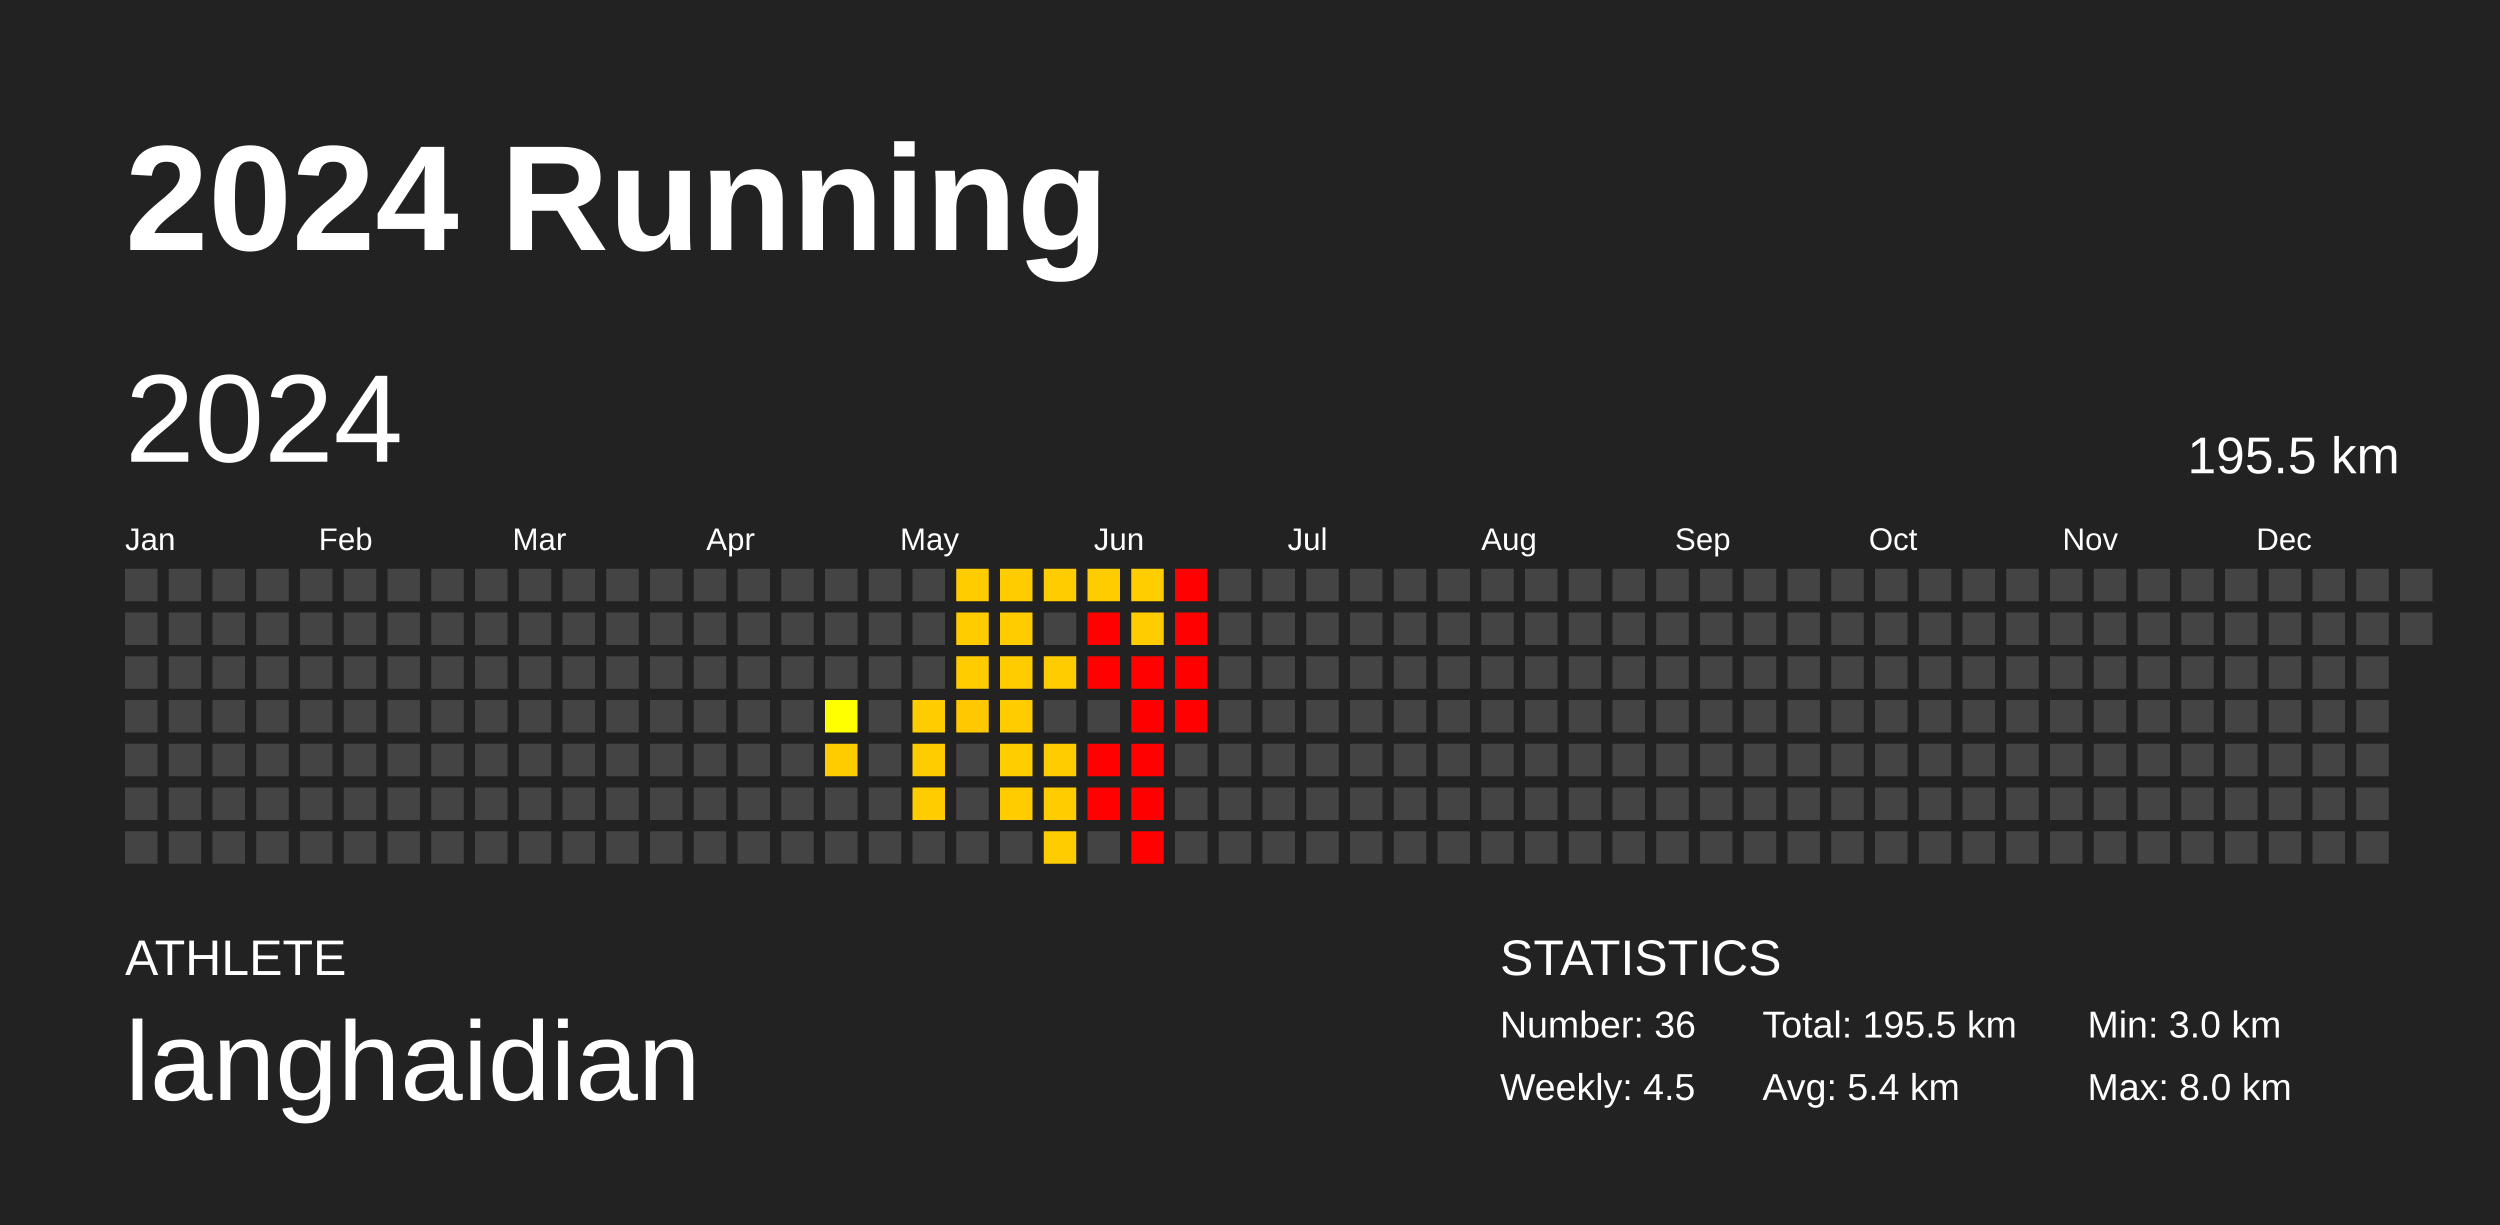
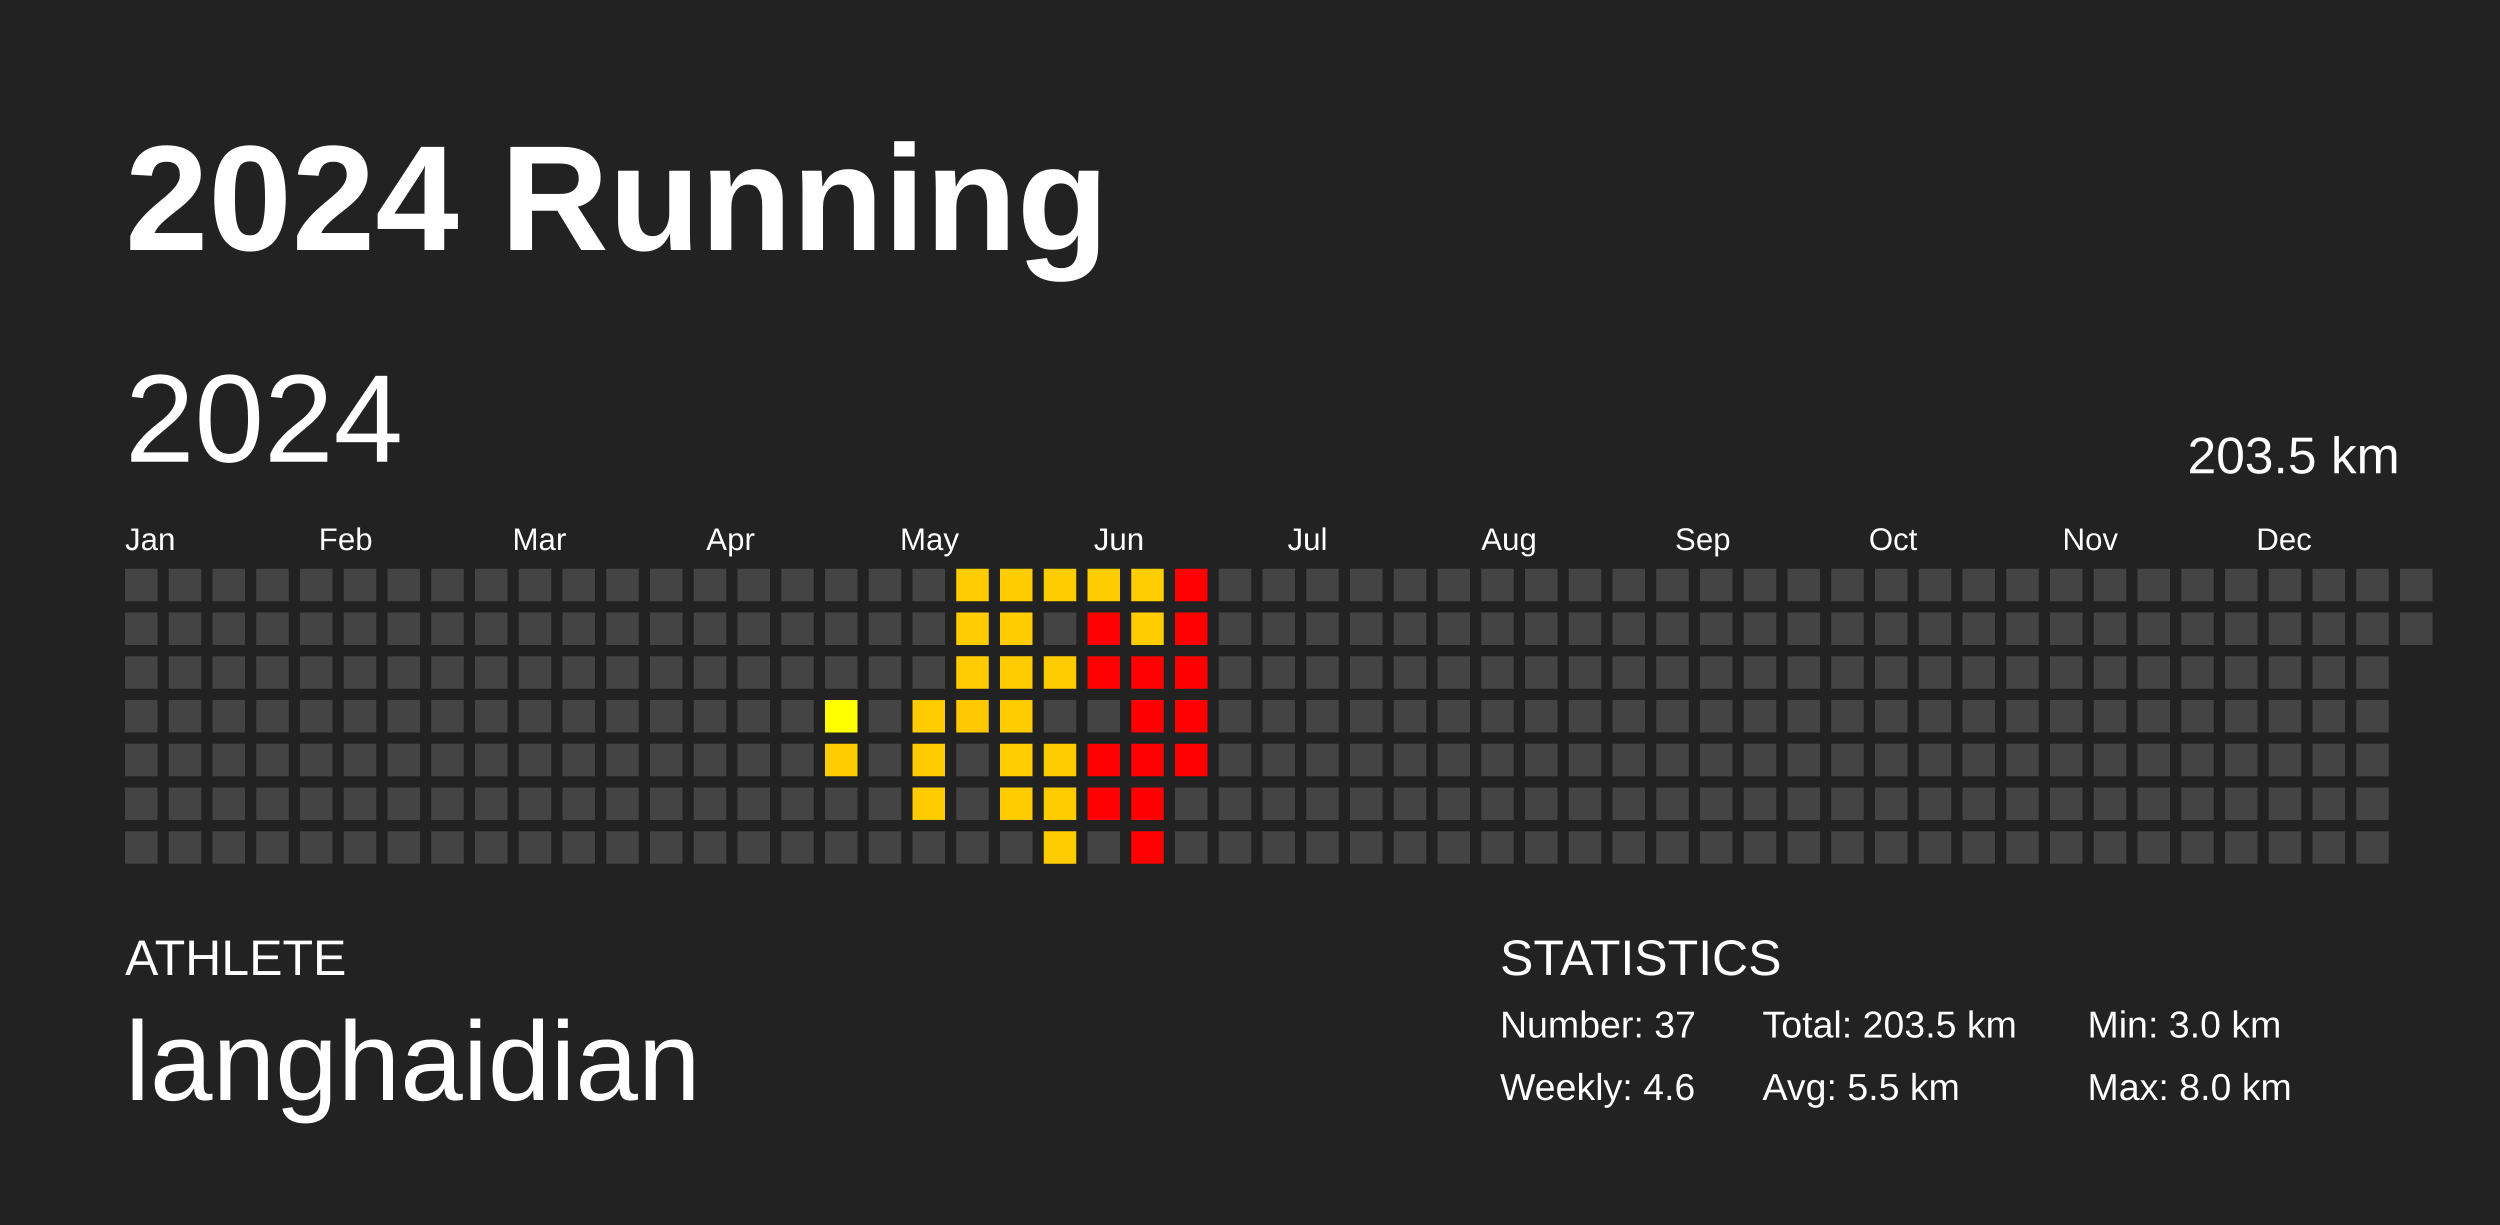
<svg xmlns="http://www.w3.org/2000/svg" baseProfile="full" height="98mm" version="1.1" viewBox="0,0,200,98" width="200mm">
  <defs />
  <rect fill="#222222" height="98" width="200" x="0" y="0" />
  <text fill="#FFFFFF" style="font-size:12px; font-family:Arial; font-weight:bold;" x="10" y="20">2024 Running</text>
  <text fill="#FFFFFF" style="font-size:4px; font-family:Arial" x="10" y="78">ATHLETE</text>
  <text fill="#FFFFFF" style="font-size:9px; font-family:Arial" x="10" y="88">langhaidian</text>
  <text fill="#FFFFFF" style="font-size:4px; font-family:Arial" x="120" y="78">STATISTICS</text>
-   <text fill="#FFFFFF" style="font-size:3px; font-family:Arial" x="120" y="83">Number: 36</text>
-   <text fill="#FFFFFF" style="font-size:3px; font-family:Arial" x="120" y="88">Weekly: 4.5</text>
-   <text fill="#FFFFFF" style="font-size:3px; font-family:Arial" x="141" y="83">Total: 195.5 km</text>
-   <text fill="#FFFFFF" style="font-size:3px; font-family:Arial" x="141" y="88">Avg: 5.4 km</text>
+   <text fill="#FFFFFF" style="font-size:3px; font-family:Arial" x="120" y="83">Number: 37</text>
+   <text fill="#FFFFFF" style="font-size:3px; font-family:Arial" x="120" y="88">Weekly: 4.6</text>
+   <text fill="#FFFFFF" style="font-size:3px; font-family:Arial" x="141" y="83">Total: 203.5 km</text>
+   <text fill="#FFFFFF" style="font-size:3px; font-family:Arial" x="141" y="88">Avg: 5.5 km</text>
  <text fill="#FFFFFF" style="font-size:3px; font-family:Arial" x="167" y="83">Min: 3.0 km</text>
  <text fill="#FFFFFF" style="font-size:3px; font-family:Arial" x="167" y="88">Max: 8.0 km</text>
  <text dominant-baseline="hanging" fill="#FFFFFF" style="font-size:10.0px; font-family:Arial;" x="10" y="30">2024</text>
-   <text dominant-baseline="hanging" fill="#FFFFFF" style="font-size:4.125px; font-family:Arial;" x="175" y="35">195.5 km</text>
+   <text dominant-baseline="hanging" fill="#FFFFFF" style="font-size:4.125px; font-family:Arial;" x="175" y="35">203.5 km</text>
  <text fill="#FFFFFF" style="font-size:2.5px; font-family:Arial" x="10.0" y="44">Jan</text>
  <text fill="#FFFFFF" style="font-size:2.5px; font-family:Arial" x="25.5" y="44">Feb</text>
  <text fill="#FFFFFF" style="font-size:2.5px; font-family:Arial" x="41.0" y="44">Mar</text>
  <text fill="#FFFFFF" style="font-size:2.5px; font-family:Arial" x="56.5" y="44">Apr</text>
  <text fill="#FFFFFF" style="font-size:2.5px; font-family:Arial" x="72.0" y="44">May</text>
  <text fill="#FFFFFF" style="font-size:2.5px; font-family:Arial" x="87.5" y="44">Jun</text>
  <text fill="#FFFFFF" style="font-size:2.5px; font-family:Arial" x="103.0" y="44">Jul</text>
  <text fill="#FFFFFF" style="font-size:2.5px; font-family:Arial" x="118.5" y="44">Aug</text>
  <text fill="#FFFFFF" style="font-size:2.5px; font-family:Arial" x="134.0" y="44">Sep</text>
  <text fill="#FFFFFF" style="font-size:2.5px; font-family:Arial" x="149.5" y="44">Oct</text>
  <text fill="#FFFFFF" style="font-size:2.5px; font-family:Arial" x="165.0" y="44">Nov</text>
  <text fill="#FFFFFF" style="font-size:2.5px; font-family:Arial" x="180.5" y="44">Dec</text>
  <rect fill="#444444" height="2.6" width="2.6" x="10.0" y="45.5" />
  <rect fill="#444444" height="2.6" width="2.6" x="10.0" y="49.0" />
  <rect fill="#444444" height="2.6" width="2.6" x="10.0" y="52.5" />
  <rect fill="#444444" height="2.6" width="2.6" x="10.0" y="56.0" />
  <rect fill="#444444" height="2.6" width="2.6" x="10.0" y="59.5" />
  <rect fill="#444444" height="2.6" width="2.6" x="10.0" y="63.0" />
  <rect fill="#444444" height="2.6" width="2.6" x="10.0" y="66.5" />
  <rect fill="#444444" height="2.6" width="2.6" x="13.5" y="45.5" />
  <rect fill="#444444" height="2.6" width="2.6" x="13.5" y="49.0" />
  <rect fill="#444444" height="2.6" width="2.6" x="13.5" y="52.5" />
  <rect fill="#444444" height="2.6" width="2.6" x="13.5" y="56.0" />
  <rect fill="#444444" height="2.6" width="2.6" x="13.5" y="59.5" />
  <rect fill="#444444" height="2.6" width="2.6" x="13.5" y="63.0" />
  <rect fill="#444444" height="2.6" width="2.6" x="13.5" y="66.5" />
  <rect fill="#444444" height="2.6" width="2.6" x="17.0" y="45.5" />
  <rect fill="#444444" height="2.6" width="2.6" x="17.0" y="49.0" />
  <rect fill="#444444" height="2.6" width="2.6" x="17.0" y="52.5" />
  <rect fill="#444444" height="2.6" width="2.6" x="17.0" y="56.0" />
  <rect fill="#444444" height="2.6" width="2.6" x="17.0" y="59.5" />
  <rect fill="#444444" height="2.6" width="2.6" x="17.0" y="63.0" />
  <rect fill="#444444" height="2.6" width="2.6" x="17.0" y="66.5" />
  <rect fill="#444444" height="2.6" width="2.6" x="20.5" y="45.5" />
  <rect fill="#444444" height="2.6" width="2.6" x="20.5" y="49.0" />
  <rect fill="#444444" height="2.6" width="2.6" x="20.5" y="52.5" />
  <rect fill="#444444" height="2.6" width="2.6" x="20.5" y="56.0" />
  <rect fill="#444444" height="2.6" width="2.6" x="20.5" y="59.5" />
  <rect fill="#444444" height="2.6" width="2.6" x="20.5" y="63.0" />
  <rect fill="#444444" height="2.6" width="2.6" x="20.5" y="66.5" />
  <rect fill="#444444" height="2.6" width="2.6" x="24.0" y="45.5" />
  <rect fill="#444444" height="2.6" width="2.6" x="24.0" y="49.0" />
  <rect fill="#444444" height="2.6" width="2.6" x="24.0" y="52.5" />
  <rect fill="#444444" height="2.6" width="2.6" x="24.0" y="56.0" />
  <rect fill="#444444" height="2.6" width="2.6" x="24.0" y="59.5" />
  <rect fill="#444444" height="2.6" width="2.6" x="24.0" y="63.0" />
  <rect fill="#444444" height="2.6" width="2.6" x="24.0" y="66.5" />
  <rect fill="#444444" height="2.6" width="2.6" x="27.5" y="45.5" />
  <rect fill="#444444" height="2.6" width="2.6" x="27.5" y="49.0" />
  <rect fill="#444444" height="2.6" width="2.6" x="27.5" y="52.5" />
  <rect fill="#444444" height="2.6" width="2.6" x="27.5" y="56.0" />
  <rect fill="#444444" height="2.6" width="2.6" x="27.5" y="59.5" />
  <rect fill="#444444" height="2.6" width="2.6" x="27.5" y="63.0" />
  <rect fill="#444444" height="2.6" width="2.6" x="27.5" y="66.5" />
  <rect fill="#444444" height="2.6" width="2.6" x="31.0" y="45.5" />
  <rect fill="#444444" height="2.6" width="2.6" x="31.0" y="49.0" />
  <rect fill="#444444" height="2.6" width="2.6" x="31.0" y="52.5" />
  <rect fill="#444444" height="2.6" width="2.6" x="31.0" y="56.0" />
  <rect fill="#444444" height="2.6" width="2.6" x="31.0" y="59.5" />
  <rect fill="#444444" height="2.6" width="2.6" x="31.0" y="63.0" />
  <rect fill="#444444" height="2.6" width="2.6" x="31.0" y="66.5" />
  <rect fill="#444444" height="2.6" width="2.6" x="34.5" y="45.5" />
  <rect fill="#444444" height="2.6" width="2.6" x="34.5" y="49.0" />
  <rect fill="#444444" height="2.6" width="2.6" x="34.5" y="52.5" />
  <rect fill="#444444" height="2.6" width="2.6" x="34.5" y="56.0" />
  <rect fill="#444444" height="2.6" width="2.6" x="34.5" y="59.5" />
  <rect fill="#444444" height="2.6" width="2.6" x="34.5" y="63.0" />
  <rect fill="#444444" height="2.6" width="2.6" x="34.5" y="66.5" />
  <rect fill="#444444" height="2.6" width="2.6" x="38.0" y="45.5" />
  <rect fill="#444444" height="2.6" width="2.6" x="38.0" y="49.0" />
  <rect fill="#444444" height="2.6" width="2.6" x="38.0" y="52.5" />
  <rect fill="#444444" height="2.6" width="2.6" x="38.0" y="56.0" />
  <rect fill="#444444" height="2.6" width="2.6" x="38.0" y="59.5" />
  <rect fill="#444444" height="2.6" width="2.6" x="38.0" y="63.0" />
  <rect fill="#444444" height="2.6" width="2.6" x="38.0" y="66.5" />
  <rect fill="#444444" height="2.6" width="2.6" x="41.5" y="45.5" />
  <rect fill="#444444" height="2.6" width="2.6" x="41.5" y="49.0" />
  <rect fill="#444444" height="2.6" width="2.6" x="41.5" y="52.5" />
  <rect fill="#444444" height="2.6" width="2.6" x="41.5" y="56.0" />
  <rect fill="#444444" height="2.6" width="2.6" x="41.5" y="59.5" />
  <rect fill="#444444" height="2.6" width="2.6" x="41.5" y="63.0" />
  <rect fill="#444444" height="2.6" width="2.6" x="41.5" y="66.5" />
  <rect fill="#444444" height="2.6" width="2.6" x="45.0" y="45.5" />
  <rect fill="#444444" height="2.6" width="2.6" x="45.0" y="49.0" />
  <rect fill="#444444" height="2.6" width="2.6" x="45.0" y="52.5" />
  <rect fill="#444444" height="2.6" width="2.6" x="45.0" y="56.0" />
  <rect fill="#444444" height="2.6" width="2.6" x="45.0" y="59.5" />
  <rect fill="#444444" height="2.6" width="2.6" x="45.0" y="63.0" />
  <rect fill="#444444" height="2.6" width="2.6" x="45.0" y="66.5" />
  <rect fill="#444444" height="2.6" width="2.6" x="48.5" y="45.5" />
  <rect fill="#444444" height="2.6" width="2.6" x="48.5" y="49.0" />
  <rect fill="#444444" height="2.6" width="2.6" x="48.5" y="52.5" />
  <rect fill="#444444" height="2.6" width="2.6" x="48.5" y="56.0" />
  <rect fill="#444444" height="2.6" width="2.6" x="48.5" y="59.5" />
  <rect fill="#444444" height="2.6" width="2.6" x="48.5" y="63.0" />
  <rect fill="#444444" height="2.6" width="2.6" x="48.5" y="66.5" />
  <rect fill="#444444" height="2.6" width="2.6" x="52.0" y="45.5" />
  <rect fill="#444444" height="2.6" width="2.6" x="52.0" y="49.0" />
  <rect fill="#444444" height="2.6" width="2.6" x="52.0" y="52.5" />
  <rect fill="#444444" height="2.6" width="2.6" x="52.0" y="56.0" />
  <rect fill="#444444" height="2.6" width="2.6" x="52.0" y="59.5" />
  <rect fill="#444444" height="2.6" width="2.6" x="52.0" y="63.0" />
  <rect fill="#444444" height="2.6" width="2.6" x="52.0" y="66.5" />
  <rect fill="#444444" height="2.6" width="2.6" x="55.5" y="45.5" />
  <rect fill="#444444" height="2.6" width="2.6" x="55.5" y="49.0" />
  <rect fill="#444444" height="2.6" width="2.6" x="55.5" y="52.5" />
  <rect fill="#444444" height="2.6" width="2.6" x="55.5" y="56.0" />
  <rect fill="#444444" height="2.6" width="2.6" x="55.5" y="59.5" />
  <rect fill="#444444" height="2.6" width="2.6" x="55.5" y="63.0" />
  <rect fill="#444444" height="2.6" width="2.6" x="55.5" y="66.5" />
  <rect fill="#444444" height="2.6" width="2.6" x="59.0" y="45.5" />
  <rect fill="#444444" height="2.6" width="2.6" x="59.0" y="49.0" />
  <rect fill="#444444" height="2.6" width="2.6" x="59.0" y="52.5" />
  <rect fill="#444444" height="2.6" width="2.6" x="59.0" y="56.0" />
  <rect fill="#444444" height="2.6" width="2.6" x="59.0" y="59.5" />
  <rect fill="#444444" height="2.6" width="2.6" x="59.0" y="63.0" />
  <rect fill="#444444" height="2.6" width="2.6" x="59.0" y="66.5" />
  <rect fill="#444444" height="2.6" width="2.6" x="62.5" y="45.5" />
  <rect fill="#444444" height="2.6" width="2.6" x="62.5" y="49.0" />
  <rect fill="#444444" height="2.6" width="2.6" x="62.5" y="52.5" />
  <rect fill="#444444" height="2.6" width="2.6" x="62.5" y="56.0" />
  <rect fill="#444444" height="2.6" width="2.6" x="62.5" y="59.5" />
  <rect fill="#444444" height="2.6" width="2.6" x="62.5" y="63.0" />
  <rect fill="#444444" height="2.6" width="2.6" x="62.5" y="66.5" />
  <rect fill="#444444" height="2.6" width="2.6" x="66.0" y="45.5" />
  <rect fill="#444444" height="2.6" width="2.6" x="66.0" y="49.0" />
  <rect fill="#444444" height="2.6" width="2.6" x="66.0" y="52.5" />
  <rect fill="#ffff00" height="2.6" width="2.6" x="66.0" y="56.0" />
  <rect fill="#ffcc00" height="2.6" width="2.6" x="66.0" y="59.5" />
  <rect fill="#444444" height="2.6" width="2.6" x="66.0" y="63.0" />
  <rect fill="#444444" height="2.6" width="2.6" x="66.0" y="66.5" />
  <rect fill="#444444" height="2.6" width="2.6" x="69.5" y="45.5" />
  <rect fill="#444444" height="2.6" width="2.6" x="69.5" y="49.0" />
  <rect fill="#444444" height="2.6" width="2.6" x="69.5" y="52.5" />
  <rect fill="#444444" height="2.6" width="2.6" x="69.5" y="56.0" />
  <rect fill="#444444" height="2.6" width="2.6" x="69.5" y="59.5" />
  <rect fill="#444444" height="2.6" width="2.6" x="69.5" y="63.0" />
  <rect fill="#444444" height="2.6" width="2.6" x="69.5" y="66.5" />
  <rect fill="#444444" height="2.6" width="2.6" x="73.0" y="45.5" />
  <rect fill="#444444" height="2.6" width="2.6" x="73.0" y="49.0" />
  <rect fill="#444444" height="2.6" width="2.6" x="73.0" y="52.5" />
  <rect fill="#ffcc00" height="2.6" width="2.6" x="73.0" y="56.0" />
  <rect fill="#ffcc00" height="2.6" width="2.6" x="73.0" y="59.5" />
  <rect fill="#ffcc00" height="2.6" width="2.6" x="73.0" y="63.0" />
  <rect fill="#444444" height="2.6" width="2.6" x="73.0" y="66.5" />
  <rect fill="#ffcc00" height="2.6" width="2.6" x="76.5" y="45.5" />
  <rect fill="#ffcc00" height="2.6" width="2.6" x="76.5" y="49.0" />
  <rect fill="#ffcc00" height="2.6" width="2.6" x="76.5" y="52.5" />
  <rect fill="#ffc800" height="2.6" width="2.6" x="76.5" y="56.0" />
  <rect fill="#444444" height="2.6" width="2.6" x="76.5" y="59.5" />
  <rect fill="#444444" height="2.6" width="2.6" x="76.5" y="63.0" />
  <rect fill="#444444" height="2.6" width="2.6" x="76.5" y="66.5" />
  <rect fill="#ffcc00" height="2.6" width="2.6" x="80.0" y="45.5" />
  <rect fill="#ffcc00" height="2.6" width="2.6" x="80.0" y="49.0" />
  <rect fill="#ffcc00" height="2.6" width="2.6" x="80.0" y="52.5" />
  <rect fill="#ffcc00" height="2.6" width="2.6" x="80.0" y="56.0" />
  <rect fill="#ffcd00" height="2.6" width="2.6" x="80.0" y="59.5" />
  <rect fill="#ffcc00" height="2.6" width="2.6" x="80.0" y="63.0" />
  <rect fill="#444444" height="2.6" width="2.6" x="80.0" y="66.5" />
  <rect fill="#ffcc00" height="2.6" width="2.6" x="83.5" y="45.5" />
  <rect fill="#444444" height="2.6" width="2.6" x="83.5" y="49.0" />
  <rect fill="#ffcc00" height="2.6" width="2.6" x="83.5" y="52.5" />
  <rect fill="#444444" height="2.6" width="2.6" x="83.5" y="56.0" />
  <rect fill="#ffcc00" height="2.6" width="2.6" x="83.5" y="59.5" />
  <rect fill="#ffcc00" height="2.6" width="2.6" x="83.5" y="63.0" />
  <rect fill="#ffcc00" height="2.6" width="2.6" x="83.5" y="66.5" />
  <rect fill="#ffcc00" height="2.6" width="2.6" x="87.0" y="45.5" />
  <rect fill="#ff0100" height="2.6" width="2.6" x="87.0" y="49.0" />
  <rect fill="#ff0100" height="2.6" width="2.6" x="87.0" y="52.5" />
  <rect fill="#444444" height="2.6" width="2.6" x="87.0" y="56.0" />
  <rect fill="#ff0100" height="2.6" width="2.6" x="87.0" y="59.5" />
  <rect fill="#ff0100" height="2.6" width="2.6" x="87.0" y="63.0" />
  <rect fill="#444444" height="2.6" width="2.6" x="87.0" y="66.5" />
  <rect fill="#ffcd00" height="2.6" width="2.6" x="90.5" y="45.5" />
  <rect fill="#ffcc00" height="2.6" width="2.6" x="90.5" y="49.0" />
  <rect fill="#ff0100" height="2.6" width="2.6" x="90.5" y="52.5" />
  <rect fill="#ff0000" height="2.6" width="2.6" x="90.5" y="56.0" />
  <rect fill="#ff0100" height="2.6" width="2.6" x="90.5" y="59.5" />
  <rect fill="#ff0000" height="2.6" width="2.6" x="90.5" y="63.0" />
  <rect fill="#ff0100" height="2.6" width="2.6" x="90.5" y="66.5" />
  <rect fill="#ff0100" height="2.6" width="2.6" x="94.0" y="45.5" />
  <rect fill="#ff0100" height="2.6" width="2.6" x="94.0" y="49.0" />
  <rect fill="#ff0000" height="2.6" width="2.6" x="94.0" y="52.5" />
  <rect fill="#ff0100" height="2.6" width="2.6" x="94.0" y="56.0" />
-   <rect fill="#444444" height="2.6" width="2.6" x="94.0" y="59.5" />
+   <rect fill="#ff0100" height="2.6" width="2.6" x="94.0" y="59.5" />
  <rect fill="#444444" height="2.6" width="2.6" x="94.0" y="63.0" />
  <rect fill="#444444" height="2.6" width="2.6" x="94.0" y="66.5" />
  <rect fill="#444444" height="2.6" width="2.6" x="97.5" y="45.5" />
  <rect fill="#444444" height="2.6" width="2.6" x="97.5" y="49.0" />
  <rect fill="#444444" height="2.6" width="2.6" x="97.5" y="52.5" />
  <rect fill="#444444" height="2.6" width="2.6" x="97.5" y="56.0" />
  <rect fill="#444444" height="2.6" width="2.6" x="97.5" y="59.5" />
  <rect fill="#444444" height="2.6" width="2.6" x="97.5" y="63.0" />
  <rect fill="#444444" height="2.6" width="2.6" x="97.5" y="66.5" />
  <rect fill="#444444" height="2.6" width="2.6" x="101.0" y="45.5" />
  <rect fill="#444444" height="2.6" width="2.6" x="101.0" y="49.0" />
  <rect fill="#444444" height="2.6" width="2.6" x="101.0" y="52.5" />
  <rect fill="#444444" height="2.6" width="2.6" x="101.0" y="56.0" />
  <rect fill="#444444" height="2.6" width="2.6" x="101.0" y="59.5" />
  <rect fill="#444444" height="2.6" width="2.6" x="101.0" y="63.0" />
  <rect fill="#444444" height="2.6" width="2.6" x="101.0" y="66.5" />
  <rect fill="#444444" height="2.6" width="2.6" x="104.5" y="45.5" />
  <rect fill="#444444" height="2.6" width="2.6" x="104.5" y="49.0" />
  <rect fill="#444444" height="2.6" width="2.6" x="104.5" y="52.5" />
  <rect fill="#444444" height="2.6" width="2.6" x="104.5" y="56.0" />
  <rect fill="#444444" height="2.6" width="2.6" x="104.5" y="59.5" />
  <rect fill="#444444" height="2.6" width="2.6" x="104.5" y="63.0" />
  <rect fill="#444444" height="2.6" width="2.6" x="104.5" y="66.5" />
  <rect fill="#444444" height="2.6" width="2.6" x="108.0" y="45.5" />
  <rect fill="#444444" height="2.6" width="2.6" x="108.0" y="49.0" />
  <rect fill="#444444" height="2.6" width="2.6" x="108.0" y="52.5" />
  <rect fill="#444444" height="2.6" width="2.6" x="108.0" y="56.0" />
  <rect fill="#444444" height="2.6" width="2.6" x="108.0" y="59.5" />
  <rect fill="#444444" height="2.6" width="2.6" x="108.0" y="63.0" />
  <rect fill="#444444" height="2.6" width="2.6" x="108.0" y="66.5" />
  <rect fill="#444444" height="2.6" width="2.6" x="111.5" y="45.5" />
  <rect fill="#444444" height="2.6" width="2.6" x="111.5" y="49.0" />
  <rect fill="#444444" height="2.6" width="2.6" x="111.5" y="52.5" />
  <rect fill="#444444" height="2.6" width="2.6" x="111.5" y="56.0" />
  <rect fill="#444444" height="2.6" width="2.6" x="111.5" y="59.5" />
  <rect fill="#444444" height="2.6" width="2.6" x="111.5" y="63.0" />
  <rect fill="#444444" height="2.6" width="2.6" x="111.5" y="66.5" />
  <rect fill="#444444" height="2.6" width="2.6" x="115.0" y="45.5" />
  <rect fill="#444444" height="2.6" width="2.6" x="115.0" y="49.0" />
  <rect fill="#444444" height="2.6" width="2.6" x="115.0" y="52.5" />
  <rect fill="#444444" height="2.6" width="2.6" x="115.0" y="56.0" />
  <rect fill="#444444" height="2.6" width="2.6" x="115.0" y="59.5" />
  <rect fill="#444444" height="2.6" width="2.6" x="115.0" y="63.0" />
  <rect fill="#444444" height="2.6" width="2.6" x="115.0" y="66.5" />
  <rect fill="#444444" height="2.6" width="2.6" x="118.5" y="45.5" />
  <rect fill="#444444" height="2.6" width="2.6" x="118.5" y="49.0" />
  <rect fill="#444444" height="2.6" width="2.6" x="118.5" y="52.5" />
  <rect fill="#444444" height="2.6" width="2.6" x="118.5" y="56.0" />
  <rect fill="#444444" height="2.6" width="2.6" x="118.5" y="59.5" />
  <rect fill="#444444" height="2.6" width="2.6" x="118.5" y="63.0" />
  <rect fill="#444444" height="2.6" width="2.6" x="118.5" y="66.5" />
  <rect fill="#444444" height="2.6" width="2.6" x="122.0" y="45.5" />
  <rect fill="#444444" height="2.6" width="2.6" x="122.0" y="49.0" />
  <rect fill="#444444" height="2.6" width="2.6" x="122.0" y="52.5" />
  <rect fill="#444444" height="2.6" width="2.6" x="122.0" y="56.0" />
  <rect fill="#444444" height="2.6" width="2.6" x="122.0" y="59.5" />
  <rect fill="#444444" height="2.6" width="2.6" x="122.0" y="63.0" />
  <rect fill="#444444" height="2.6" width="2.6" x="122.0" y="66.5" />
  <rect fill="#444444" height="2.6" width="2.6" x="125.5" y="45.5" />
  <rect fill="#444444" height="2.6" width="2.6" x="125.5" y="49.0" />
  <rect fill="#444444" height="2.6" width="2.6" x="125.5" y="52.5" />
  <rect fill="#444444" height="2.6" width="2.6" x="125.5" y="56.0" />
  <rect fill="#444444" height="2.6" width="2.6" x="125.5" y="59.5" />
  <rect fill="#444444" height="2.6" width="2.6" x="125.5" y="63.0" />
  <rect fill="#444444" height="2.6" width="2.6" x="125.5" y="66.5" />
  <rect fill="#444444" height="2.6" width="2.6" x="129.0" y="45.5" />
  <rect fill="#444444" height="2.6" width="2.6" x="129.0" y="49.0" />
  <rect fill="#444444" height="2.6" width="2.6" x="129.0" y="52.5" />
  <rect fill="#444444" height="2.6" width="2.6" x="129.0" y="56.0" />
  <rect fill="#444444" height="2.6" width="2.6" x="129.0" y="59.5" />
  <rect fill="#444444" height="2.6" width="2.6" x="129.0" y="63.0" />
  <rect fill="#444444" height="2.6" width="2.6" x="129.0" y="66.5" />
  <rect fill="#444444" height="2.6" width="2.6" x="132.5" y="45.5" />
  <rect fill="#444444" height="2.6" width="2.6" x="132.5" y="49.0" />
  <rect fill="#444444" height="2.6" width="2.6" x="132.5" y="52.5" />
  <rect fill="#444444" height="2.6" width="2.6" x="132.5" y="56.0" />
  <rect fill="#444444" height="2.6" width="2.6" x="132.5" y="59.5" />
  <rect fill="#444444" height="2.6" width="2.6" x="132.5" y="63.0" />
  <rect fill="#444444" height="2.6" width="2.6" x="132.5" y="66.5" />
  <rect fill="#444444" height="2.6" width="2.6" x="136.0" y="45.5" />
  <rect fill="#444444" height="2.6" width="2.6" x="136.0" y="49.0" />
  <rect fill="#444444" height="2.6" width="2.6" x="136.0" y="52.5" />
  <rect fill="#444444" height="2.6" width="2.6" x="136.0" y="56.0" />
  <rect fill="#444444" height="2.6" width="2.6" x="136.0" y="59.5" />
  <rect fill="#444444" height="2.6" width="2.6" x="136.0" y="63.0" />
  <rect fill="#444444" height="2.6" width="2.6" x="136.0" y="66.5" />
  <rect fill="#444444" height="2.6" width="2.6" x="139.5" y="45.5" />
  <rect fill="#444444" height="2.6" width="2.6" x="139.5" y="49.0" />
  <rect fill="#444444" height="2.6" width="2.6" x="139.5" y="52.5" />
  <rect fill="#444444" height="2.6" width="2.6" x="139.5" y="56.0" />
  <rect fill="#444444" height="2.6" width="2.6" x="139.5" y="59.5" />
  <rect fill="#444444" height="2.6" width="2.6" x="139.5" y="63.0" />
  <rect fill="#444444" height="2.6" width="2.6" x="139.5" y="66.5" />
  <rect fill="#444444" height="2.6" width="2.6" x="143.0" y="45.5" />
  <rect fill="#444444" height="2.6" width="2.6" x="143.0" y="49.0" />
  <rect fill="#444444" height="2.6" width="2.6" x="143.0" y="52.5" />
  <rect fill="#444444" height="2.6" width="2.6" x="143.0" y="56.0" />
  <rect fill="#444444" height="2.6" width="2.6" x="143.0" y="59.5" />
  <rect fill="#444444" height="2.6" width="2.6" x="143.0" y="63.0" />
  <rect fill="#444444" height="2.6" width="2.6" x="143.0" y="66.5" />
  <rect fill="#444444" height="2.6" width="2.6" x="146.5" y="45.5" />
  <rect fill="#444444" height="2.6" width="2.6" x="146.5" y="49.0" />
  <rect fill="#444444" height="2.6" width="2.6" x="146.5" y="52.5" />
  <rect fill="#444444" height="2.6" width="2.6" x="146.5" y="56.0" />
  <rect fill="#444444" height="2.6" width="2.6" x="146.5" y="59.5" />
  <rect fill="#444444" height="2.6" width="2.6" x="146.5" y="63.0" />
  <rect fill="#444444" height="2.6" width="2.6" x="146.5" y="66.5" />
  <rect fill="#444444" height="2.6" width="2.6" x="150.0" y="45.5" />
  <rect fill="#444444" height="2.6" width="2.6" x="150.0" y="49.0" />
  <rect fill="#444444" height="2.6" width="2.6" x="150.0" y="52.5" />
  <rect fill="#444444" height="2.6" width="2.6" x="150.0" y="56.0" />
  <rect fill="#444444" height="2.6" width="2.6" x="150.0" y="59.5" />
  <rect fill="#444444" height="2.6" width="2.6" x="150.0" y="63.0" />
  <rect fill="#444444" height="2.6" width="2.6" x="150.0" y="66.5" />
  <rect fill="#444444" height="2.6" width="2.6" x="153.5" y="45.5" />
  <rect fill="#444444" height="2.6" width="2.6" x="153.5" y="49.0" />
  <rect fill="#444444" height="2.6" width="2.6" x="153.5" y="52.5" />
  <rect fill="#444444" height="2.6" width="2.6" x="153.5" y="56.0" />
  <rect fill="#444444" height="2.6" width="2.6" x="153.5" y="59.5" />
  <rect fill="#444444" height="2.6" width="2.6" x="153.5" y="63.0" />
  <rect fill="#444444" height="2.6" width="2.6" x="153.5" y="66.5" />
  <rect fill="#444444" height="2.6" width="2.6" x="157.0" y="45.5" />
  <rect fill="#444444" height="2.6" width="2.6" x="157.0" y="49.0" />
  <rect fill="#444444" height="2.6" width="2.6" x="157.0" y="52.5" />
  <rect fill="#444444" height="2.6" width="2.6" x="157.0" y="56.0" />
  <rect fill="#444444" height="2.6" width="2.6" x="157.0" y="59.5" />
  <rect fill="#444444" height="2.6" width="2.6" x="157.0" y="63.0" />
  <rect fill="#444444" height="2.6" width="2.6" x="157.0" y="66.5" />
  <rect fill="#444444" height="2.6" width="2.6" x="160.5" y="45.5" />
  <rect fill="#444444" height="2.6" width="2.6" x="160.5" y="49.0" />
  <rect fill="#444444" height="2.6" width="2.6" x="160.5" y="52.5" />
  <rect fill="#444444" height="2.6" width="2.6" x="160.5" y="56.0" />
  <rect fill="#444444" height="2.6" width="2.6" x="160.5" y="59.5" />
  <rect fill="#444444" height="2.6" width="2.6" x="160.5" y="63.0" />
  <rect fill="#444444" height="2.6" width="2.6" x="160.5" y="66.5" />
  <rect fill="#444444" height="2.6" width="2.6" x="164.0" y="45.5" />
  <rect fill="#444444" height="2.6" width="2.6" x="164.0" y="49.0" />
  <rect fill="#444444" height="2.6" width="2.6" x="164.0" y="52.5" />
  <rect fill="#444444" height="2.6" width="2.6" x="164.0" y="56.0" />
  <rect fill="#444444" height="2.6" width="2.6" x="164.0" y="59.5" />
  <rect fill="#444444" height="2.6" width="2.6" x="164.0" y="63.0" />
  <rect fill="#444444" height="2.6" width="2.6" x="164.0" y="66.5" />
  <rect fill="#444444" height="2.6" width="2.6" x="167.5" y="45.5" />
  <rect fill="#444444" height="2.6" width="2.6" x="167.5" y="49.0" />
  <rect fill="#444444" height="2.6" width="2.6" x="167.5" y="52.5" />
  <rect fill="#444444" height="2.6" width="2.6" x="167.5" y="56.0" />
  <rect fill="#444444" height="2.6" width="2.6" x="167.5" y="59.5" />
  <rect fill="#444444" height="2.6" width="2.6" x="167.5" y="63.0" />
  <rect fill="#444444" height="2.6" width="2.6" x="167.5" y="66.5" />
  <rect fill="#444444" height="2.6" width="2.6" x="171.0" y="45.5" />
  <rect fill="#444444" height="2.6" width="2.6" x="171.0" y="49.0" />
  <rect fill="#444444" height="2.6" width="2.6" x="171.0" y="52.5" />
  <rect fill="#444444" height="2.6" width="2.6" x="171.0" y="56.0" />
  <rect fill="#444444" height="2.6" width="2.6" x="171.0" y="59.5" />
  <rect fill="#444444" height="2.6" width="2.6" x="171.0" y="63.0" />
  <rect fill="#444444" height="2.6" width="2.6" x="171.0" y="66.5" />
  <rect fill="#444444" height="2.6" width="2.6" x="174.5" y="45.5" />
  <rect fill="#444444" height="2.6" width="2.6" x="174.5" y="49.0" />
  <rect fill="#444444" height="2.6" width="2.6" x="174.5" y="52.5" />
  <rect fill="#444444" height="2.6" width="2.6" x="174.5" y="56.0" />
  <rect fill="#444444" height="2.6" width="2.6" x="174.5" y="59.5" />
  <rect fill="#444444" height="2.6" width="2.6" x="174.5" y="63.0" />
  <rect fill="#444444" height="2.6" width="2.6" x="174.5" y="66.5" />
  <rect fill="#444444" height="2.6" width="2.6" x="178.0" y="45.5" />
  <rect fill="#444444" height="2.6" width="2.6" x="178.0" y="49.0" />
  <rect fill="#444444" height="2.6" width="2.6" x="178.0" y="52.5" />
  <rect fill="#444444" height="2.6" width="2.6" x="178.0" y="56.0" />
  <rect fill="#444444" height="2.6" width="2.6" x="178.0" y="59.5" />
  <rect fill="#444444" height="2.6" width="2.6" x="178.0" y="63.0" />
  <rect fill="#444444" height="2.6" width="2.6" x="178.0" y="66.5" />
  <rect fill="#444444" height="2.6" width="2.6" x="181.5" y="45.5" />
  <rect fill="#444444" height="2.6" width="2.6" x="181.5" y="49.0" />
  <rect fill="#444444" height="2.6" width="2.6" x="181.5" y="52.5" />
  <rect fill="#444444" height="2.6" width="2.6" x="181.5" y="56.0" />
  <rect fill="#444444" height="2.6" width="2.6" x="181.5" y="59.5" />
  <rect fill="#444444" height="2.6" width="2.6" x="181.5" y="63.0" />
  <rect fill="#444444" height="2.6" width="2.6" x="181.5" y="66.5" />
  <rect fill="#444444" height="2.6" width="2.6" x="185.0" y="45.5" />
  <rect fill="#444444" height="2.6" width="2.6" x="185.0" y="49.0" />
  <rect fill="#444444" height="2.6" width="2.6" x="185.0" y="52.5" />
  <rect fill="#444444" height="2.6" width="2.6" x="185.0" y="56.0" />
  <rect fill="#444444" height="2.6" width="2.6" x="185.0" y="59.5" />
  <rect fill="#444444" height="2.6" width="2.6" x="185.0" y="63.0" />
  <rect fill="#444444" height="2.6" width="2.6" x="185.0" y="66.5" />
  <rect fill="#444444" height="2.6" width="2.6" x="188.5" y="45.5" />
  <rect fill="#444444" height="2.6" width="2.6" x="188.5" y="49.0" />
  <rect fill="#444444" height="2.6" width="2.6" x="188.5" y="52.5" />
  <rect fill="#444444" height="2.6" width="2.6" x="188.5" y="56.0" />
  <rect fill="#444444" height="2.6" width="2.6" x="188.5" y="59.5" />
  <rect fill="#444444" height="2.6" width="2.6" x="188.5" y="63.0" />
  <rect fill="#444444" height="2.6" width="2.6" x="188.5" y="66.5" />
  <rect fill="#444444" height="2.6" width="2.6" x="192.0" y="45.5" />
  <rect fill="#444444" height="2.6" width="2.6" x="192.0" y="49.0" />
</svg>
